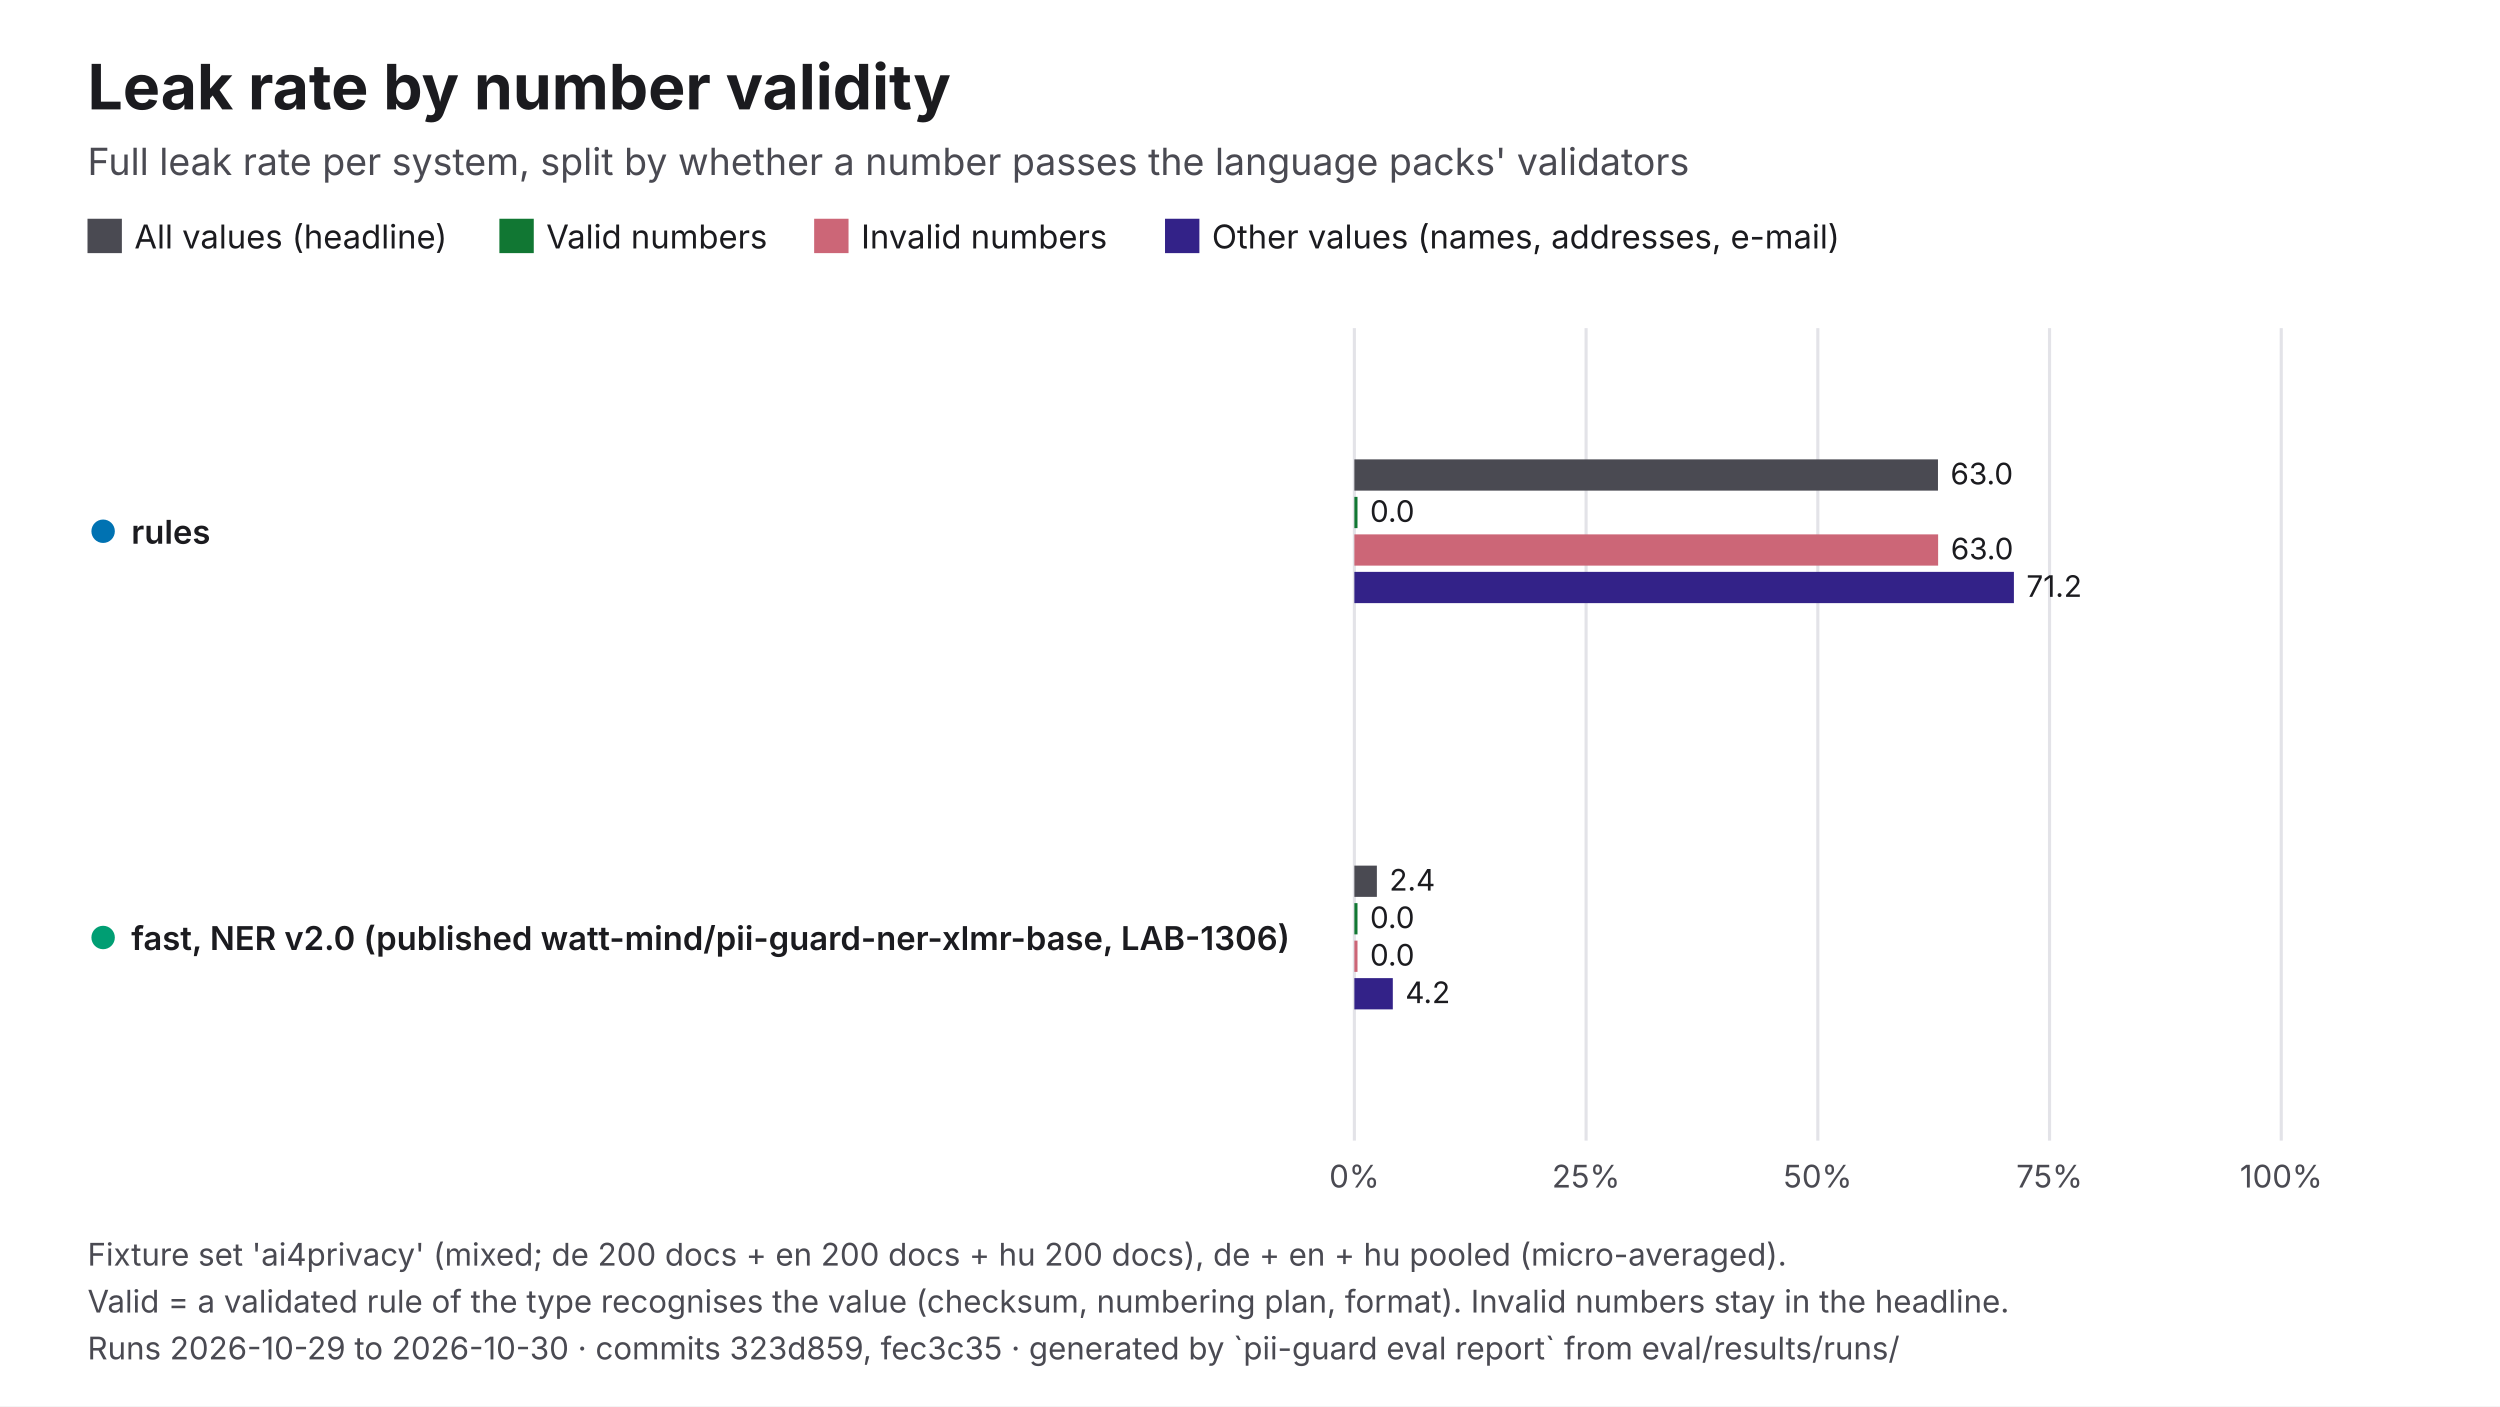
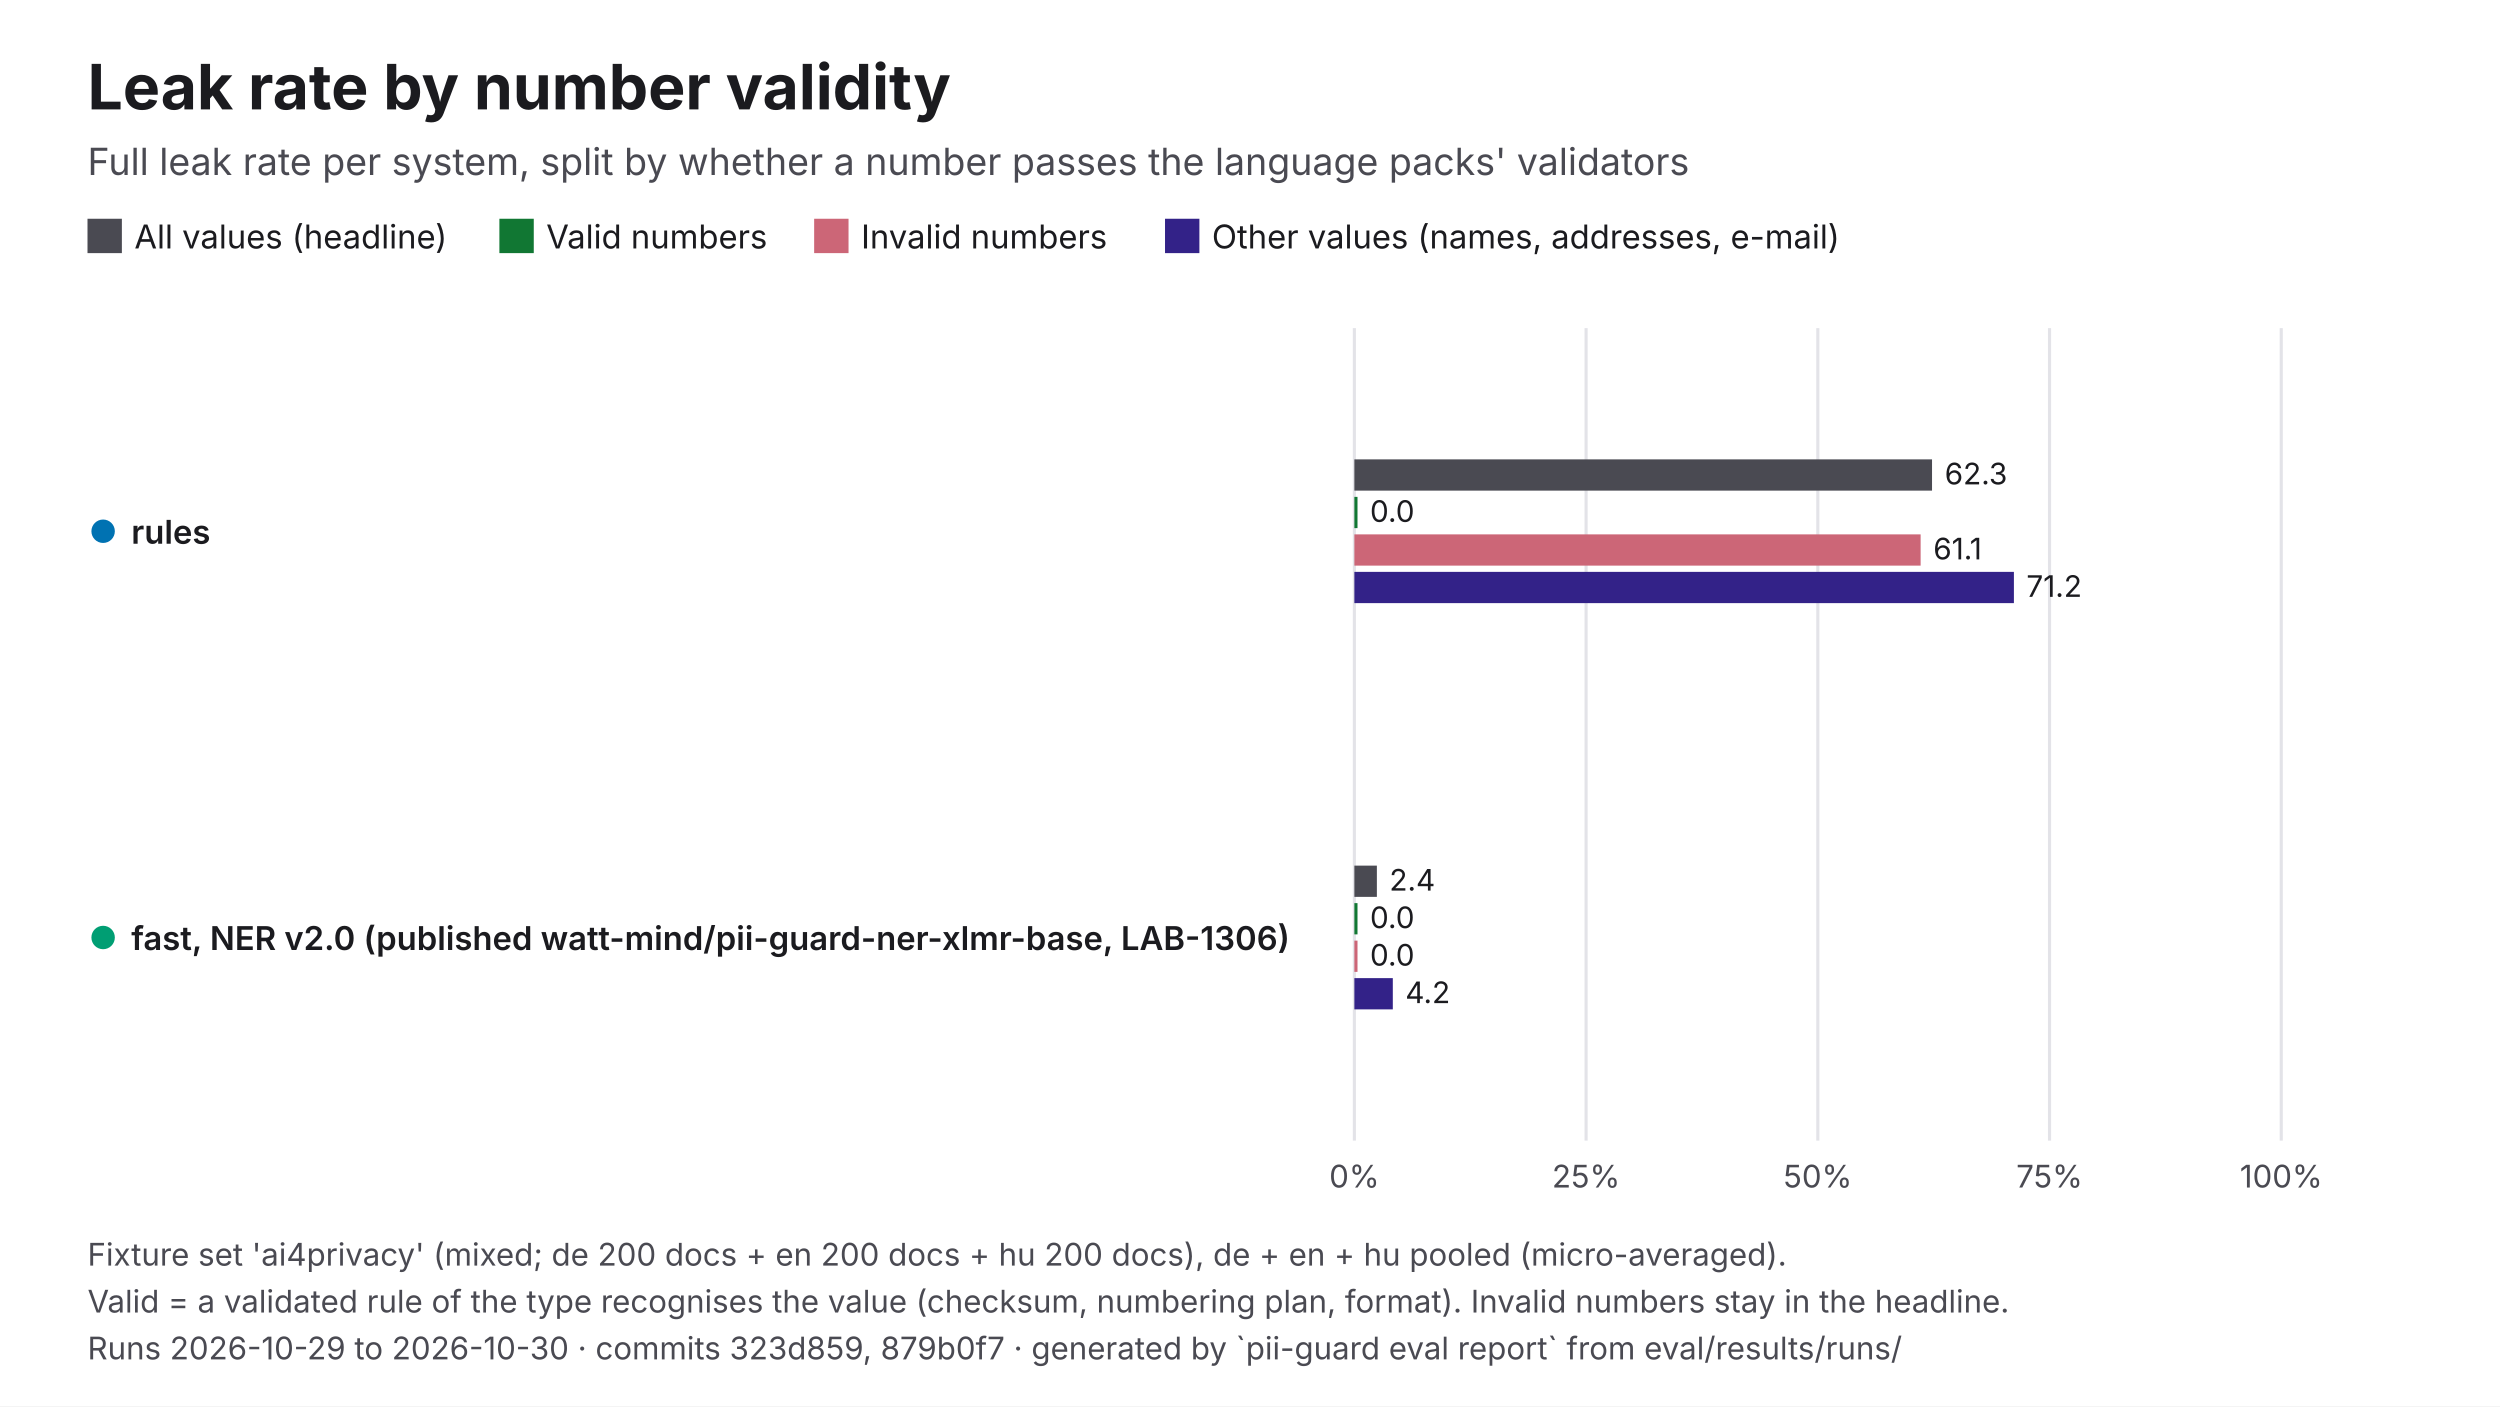
<svg xmlns="http://www.w3.org/2000/svg" viewBox="0 0 1600 900" width="1600" height="900" role="img" aria-labelledby="t d" font-family="Inter, 'Helvetica Neue', Helvetica, Arial, sans-serif">
  <rect width="1600" height="900" fill="#FFFFFF" />
  <text x="56" y="70" font-size="40" fill="#1B1B1F" font-weight="700">Leak rate by number validity</text>
  <text x="56" y="112" font-size="24" fill="#4A4A52">Full leak rate per system, split by whether a number passes the language packs' validators</text>
  <rect x="56" y="140" width="22" height="22" fill="#4A4A52" />
  <text x="86" y="159" font-size="21" fill="#1B1B1F">All values (headline)</text>
  <rect x="319.61" y="140" width="22" height="22" fill="#117733" />
  <text x="349.6" y="159" font-size="21" fill="#1B1B1F">Valid numbers</text>
  <rect x="521.06" y="140" width="22" height="22" fill="#CC6677" />
  <text x="551.1" y="159" font-size="21" fill="#1B1B1F">Invalid numbers</text>
  <rect x="745.61" y="140" width="22" height="22" fill="#332288" />
  <text x="775.6" y="159" font-size="21" fill="#1B1B1F">Other values (names, addresses, e-mail)</text>
  <line x1="866.8" y1="210" x2="866.8" y2="730" stroke="#E3E3E8" stroke-width="2" />
  <text x="866.8" y="760" font-size="20" fill="#4A4A52" text-anchor="middle">0%</text>
  <line x1="1015.1" y1="210" x2="1015.1" y2="730" stroke="#E3E3E8" stroke-width="2" />
  <text x="1015.1" y="760" font-size="20" fill="#4A4A52" text-anchor="middle">25%</text>
  <line x1="1163.4" y1="210" x2="1163.4" y2="730" stroke="#E3E3E8" stroke-width="2" />
  <text x="1163.4" y="760" font-size="20" fill="#4A4A52" text-anchor="middle">50%</text>
  <line x1="1311.7" y1="210" x2="1311.7" y2="730" stroke="#E3E3E8" stroke-width="2" />
  <text x="1311.7" y="760" font-size="20" fill="#4A4A52" text-anchor="middle">75%</text>
  <line x1="1460" y1="210" x2="1460" y2="730" stroke="#E3E3E8" stroke-width="2" />
  <text x="1460" y="760" font-size="20" fill="#4A4A52" text-anchor="middle">100%</text>
  <circle cx="66" cy="340" r="9" fill="#0072B2" stroke="#FFFFFF" stroke-width="3" />
  <text x="84" y="348" font-size="21" fill="#1B1B1F" font-weight="600">rules</text>
-   <rect x="866.8" y="294" width="373.5" height="20" fill="#4A4A52" />
-   <text x="1248.3" y="310" font-size="19" fill="#1B1B1F">63.0</text>
+   <rect x="866.8" y="294" width="369.7" height="20" fill="#4A4A52" />
+   <text x="1244.6" y="310" font-size="19" fill="#1B1B1F">62.3</text>
  <rect x="866.8" y="318" width="2" height="20" fill="#117733" />
  <text x="876.8" y="334" font-size="19" fill="#1B1B1F">0.0</text>
-   <rect x="866.8" y="342" width="373.6" height="20" fill="#CC6677" />
-   <text x="1248.5" y="358" font-size="19" fill="#1B1B1F">63.0</text>
+   <rect x="866.8" y="342" width="362.4" height="20" fill="#CC6677" />
+   <text x="1237.3" y="358" font-size="19" fill="#1B1B1F">61.1</text>
  <rect x="866.8" y="366" width="422.1" height="20" fill="#332288" />
  <text x="1296.9" y="382" font-size="19" fill="#1B1B1F">71.2</text>
  <circle cx="66" cy="600" r="9" fill="#009E73" stroke="#FFFFFF" stroke-width="3" />
  <text x="84" y="608" font-size="21" fill="#1B1B1F" font-weight="600">fast, NER v2.0 (published watt-mind/pii-guard-ner-xlmr-base, LAB-1306)</text>
  <rect x="866.8" y="554" width="14.4" height="20" fill="#4A4A52" />
  <text x="889.2" y="570" font-size="19" fill="#1B1B1F">2.4</text>
  <rect x="866.8" y="578" width="2" height="20" fill="#117733" />
  <text x="876.8" y="594" font-size="19" fill="#1B1B1F">0.0</text>
  <rect x="866.8" y="602" width="2" height="20" fill="#CC6677" />
  <text x="876.8" y="618" font-size="19" fill="#1B1B1F">0.0</text>
  <rect x="866.8" y="626" width="24.6" height="20" fill="#332288" />
  <text x="899.4" y="642" font-size="19" fill="#1B1B1F">4.2</text>
  <text x="56" y="810" font-size="20" fill="#4A4A52">Fixture set 'ai4privacy' (mixed; de 200 docs + en 200 docs + hu 200 docs), de + en + hu pooled (micro-averaged).</text>
  <text x="56" y="840" font-size="20" fill="#4A4A52">Valid = a validated rule of the type recognises the value (checksum, numbering plan, format). Invalid numbers stay in the headline.</text>
-   <text x="56" y="870" font-size="20" fill="#4A4A52">Runs 2026-10-29 to 2026-10-30 · commits 323d859, fec3c35 · generated by `pii-guard eval report` from eval/results/runs/</text>
+   <text x="56" y="870" font-size="20" fill="#4A4A52">Runs 2026-10-29 to 2026-10-30 · commits 323d859, 879b0f7 · generated by `pii-guard eval report` from eval/results/runs/</text>
</svg>
